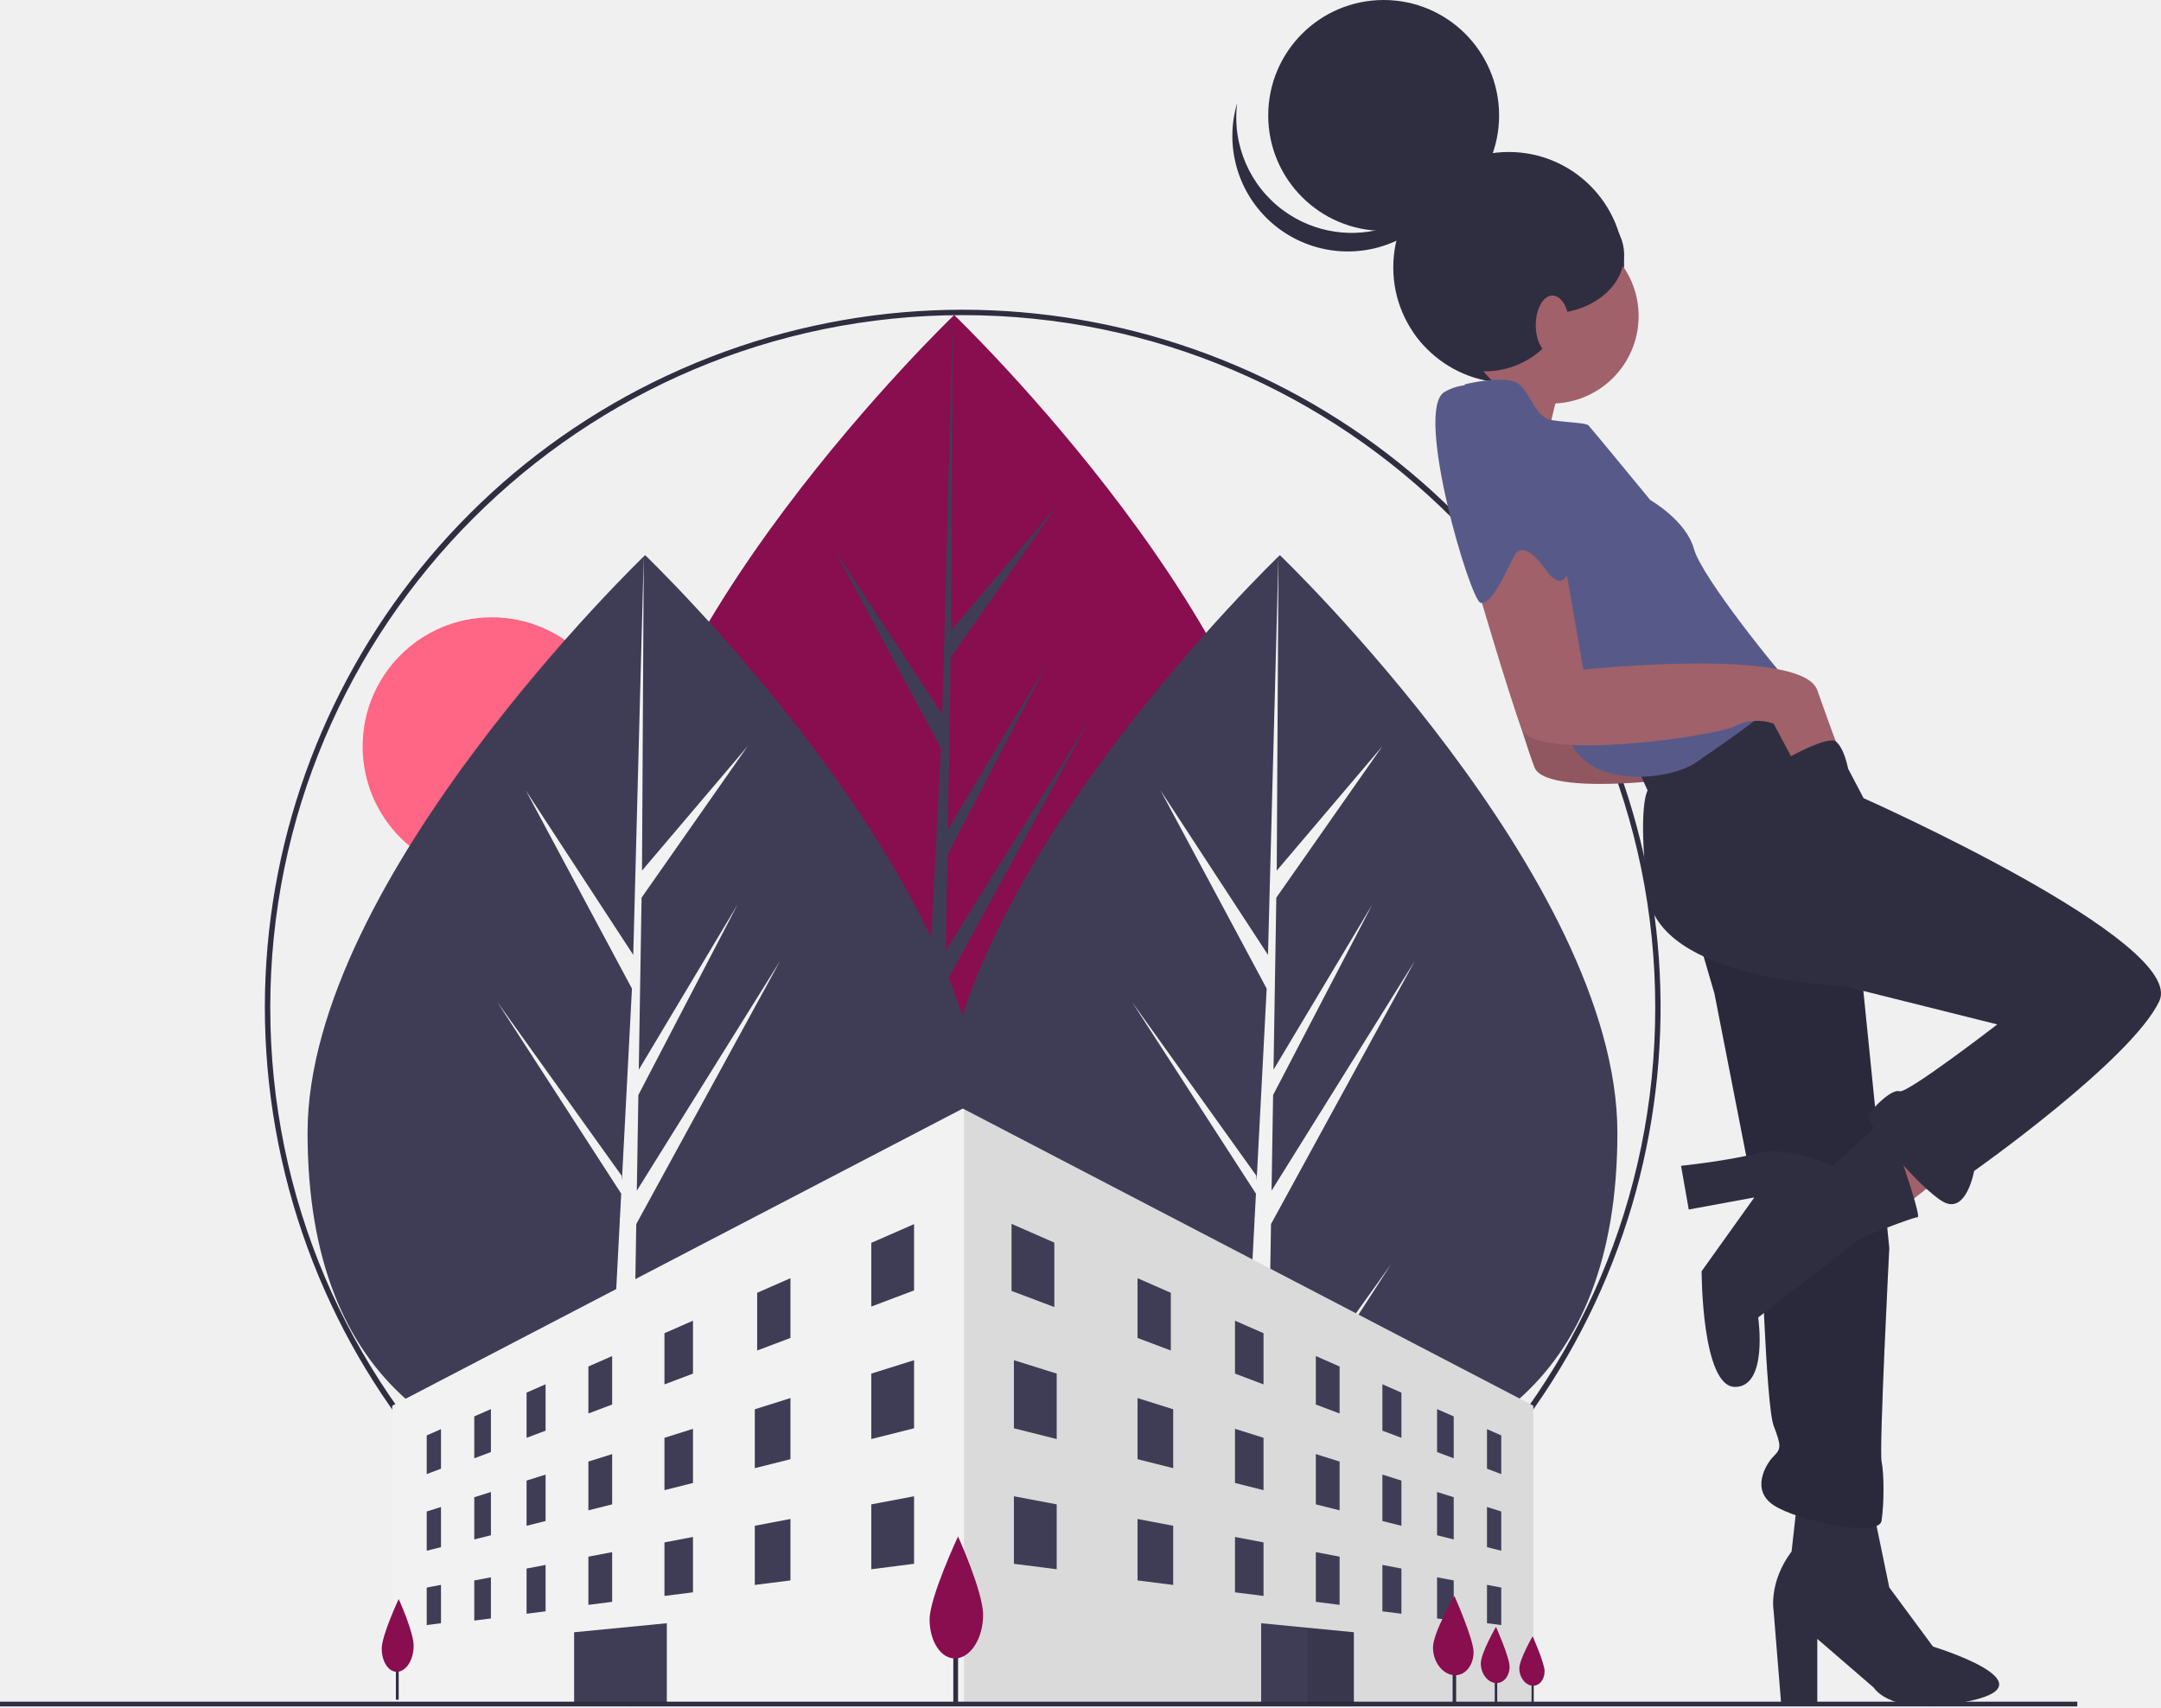
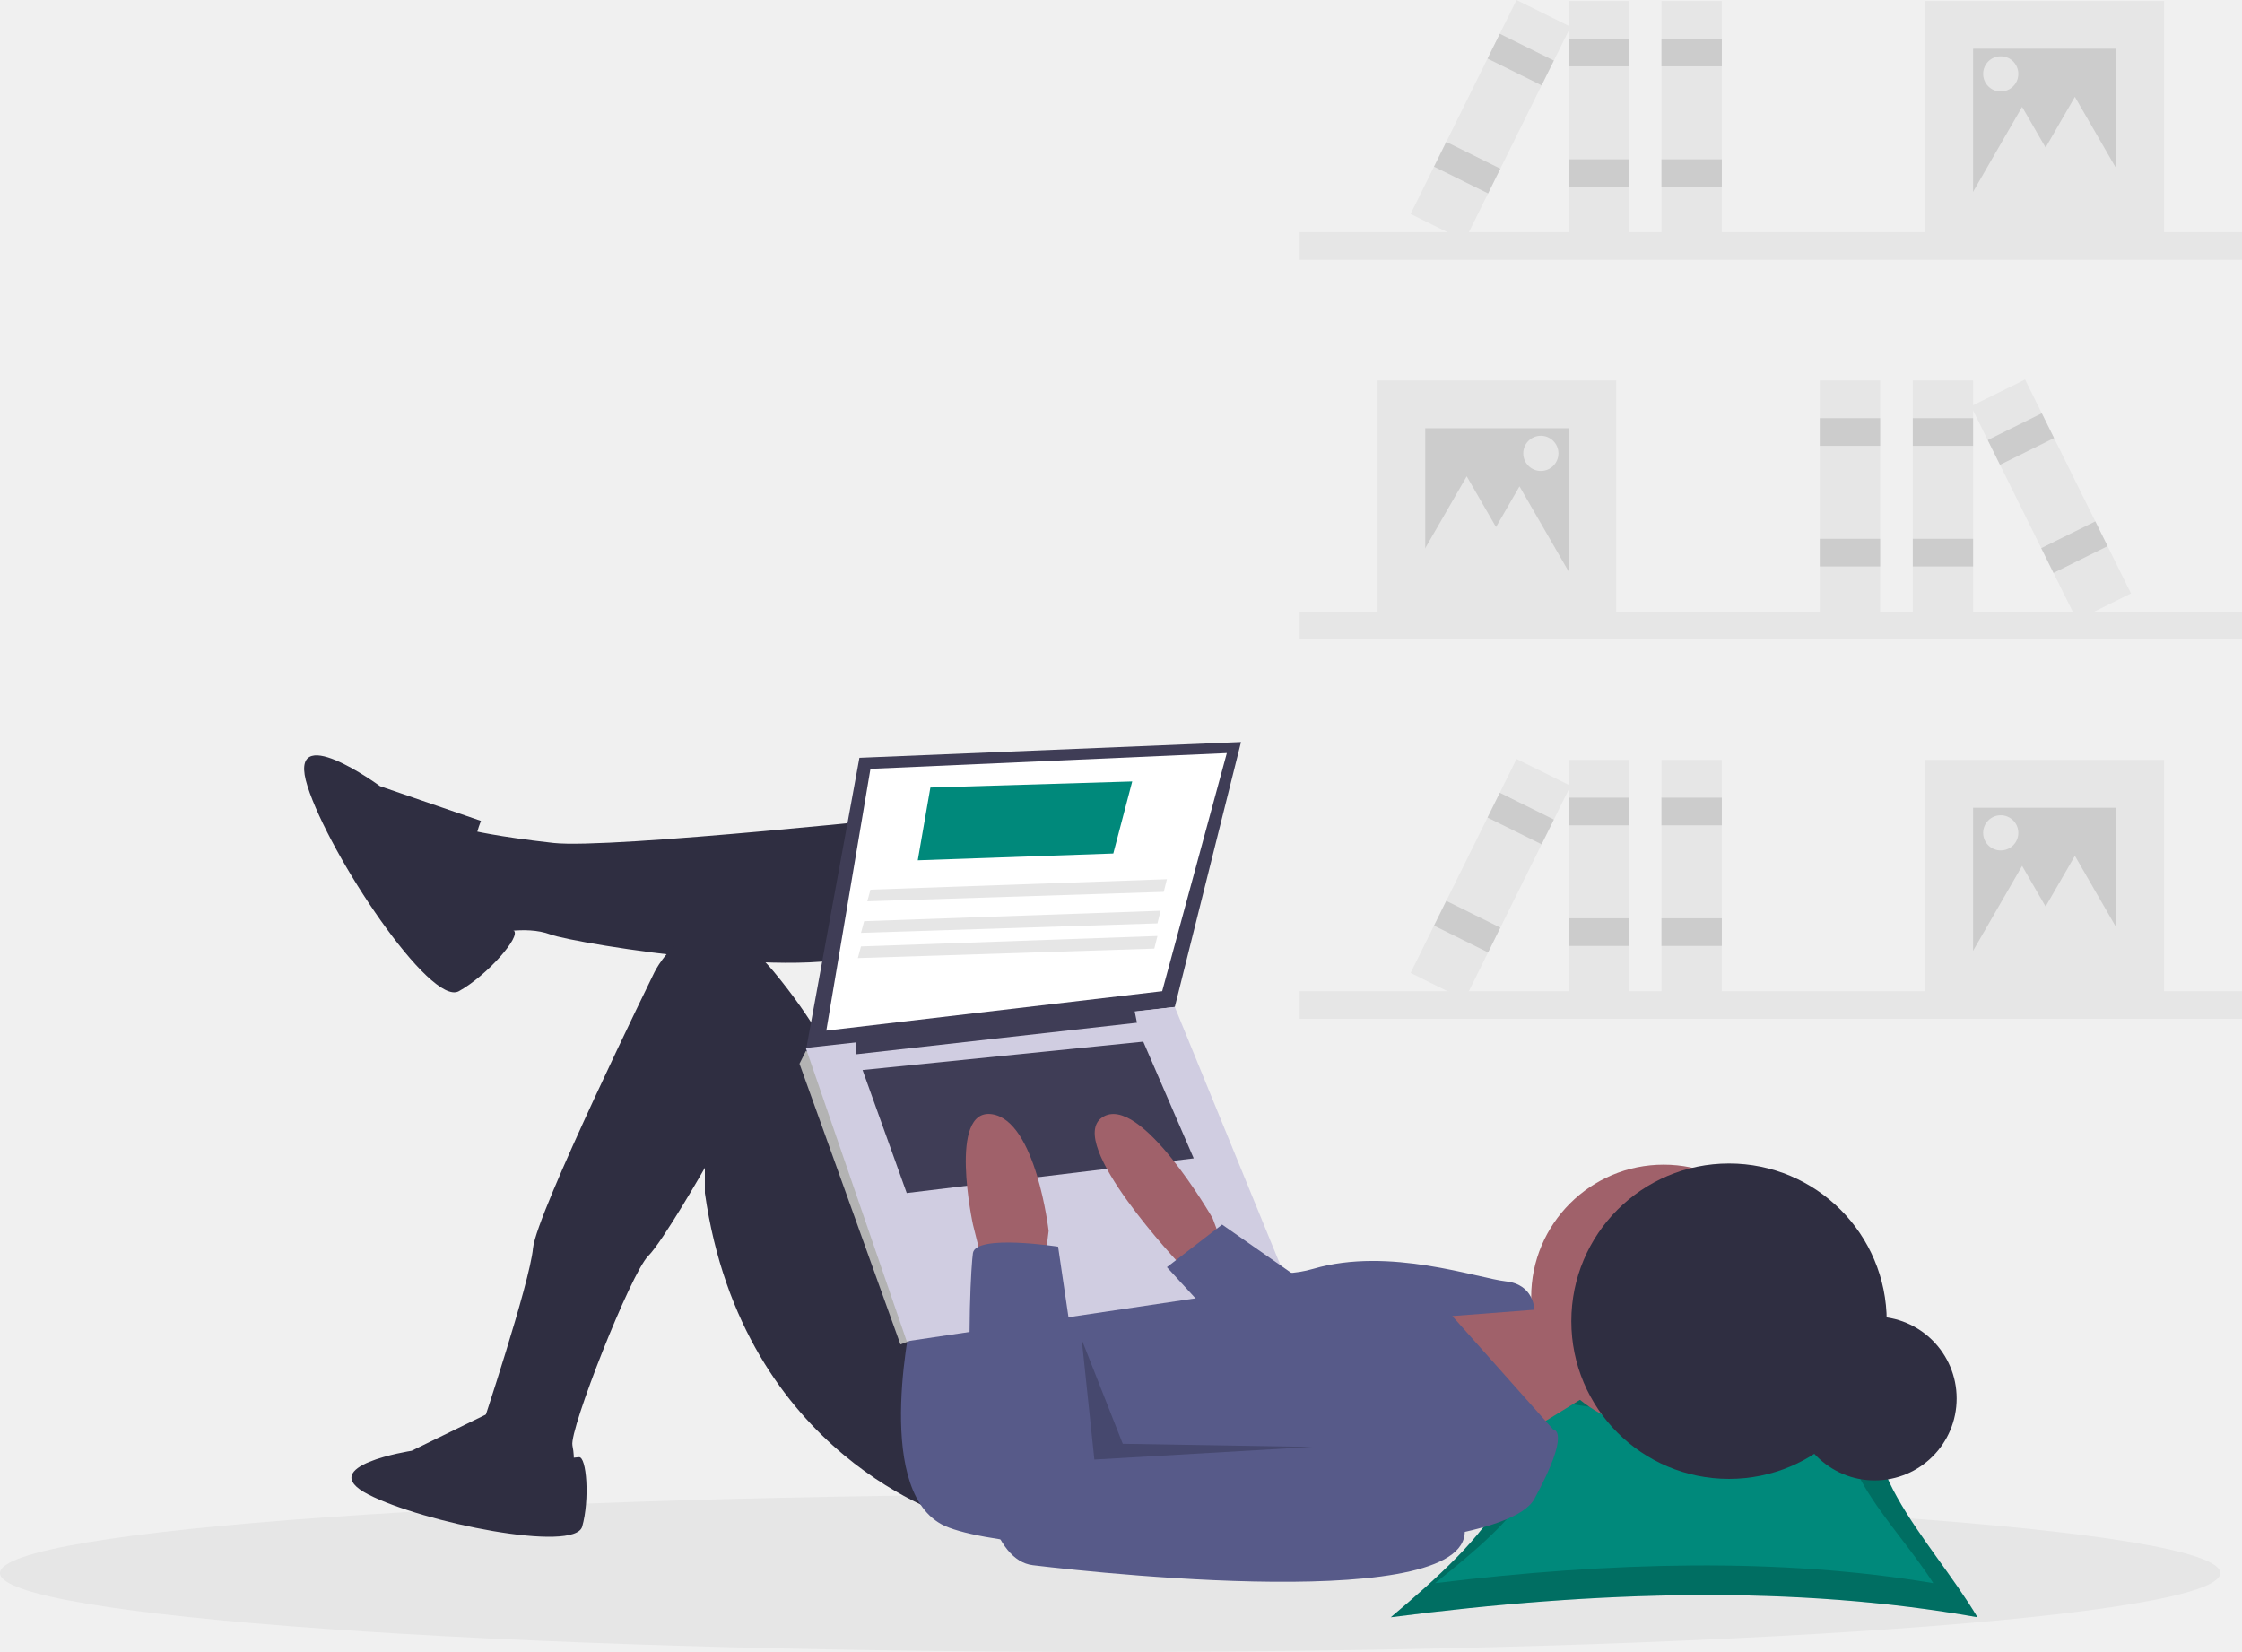
- <svg xmlns="http://www.w3.org/2000/svg" id="ba5bbdf1-ea7e-4527-9dc4-6b83a9019784" data-name="Layer 1" width="921.176" height="727.902" viewBox="0 0 921.176 727.902">
-   <circle cx="209.629" cy="318.196" r="55.042" fill="#ff6584" />
-   <path d="M690.032,466.567c0,108.364-64.421,146.201-143.888,146.201S402.255,574.931,402.255,466.567,546.144,220.346,546.144,220.346,690.032,358.202,690.032,466.567Z" transform="translate(-139.4121 -86.04886)" fill="#880e4f" />
-   <polygon points="401.49 510.143 402.963 419.451 464.292 307.253 403.194 405.225 403.857 364.446 446.124 283.272 404.032 353.655 404.032 353.655 405.224 280.313 450.485 215.688 405.411 268.78 406.155 134.297 401.477 312.328 401.862 304.984 355.844 234.547 401.124 319.082 396.836 400.993 396.708 398.819 343.659 324.694 396.548 406.499 396.011 416.743 395.915 416.897 395.959 417.738 385.081 625.552 399.615 625.552 401.359 518.212 454.118 436.607 401.49 510.143" fill="#3f3d56" />
-   <path d="M828.864,568.917c0,108.364-64.421,146.201-143.888,146.201S541.088,677.282,541.088,568.917,684.976,322.696,684.976,322.696,828.864,460.553,828.864,568.917Z" transform="translate(-139.4121 -86.04886)" fill="#3f3d56" />
-   <polygon points="540.322 612.493 541.796 521.802 603.124 409.604 542.027 507.575 542.689 466.797 584.957 385.623 542.864 456.005 542.864 456.006 544.056 382.663 589.317 318.039 544.243 371.131 544.988 236.647 540.309 414.679 540.694 407.335 494.676 336.898 539.956 421.433 535.668 503.343 535.54 501.169 482.491 427.045 535.38 508.85 534.844 519.094 534.747 519.248 534.791 520.089 523.913 727.902 538.447 727.902 540.191 620.562 592.95 538.958 540.322 612.493" fill="#f2f2f2" />
-   <path d="M558.293,568.917c0,108.364-64.421,146.201-143.888,146.201S270.517,677.282,270.517,568.917,414.405,322.696,414.405,322.696,558.293,460.553,558.293,568.917Z" transform="translate(-139.4121 -86.04886)" fill="#3f3d56" />
-   <polygon points="269.751 612.493 271.225 521.802 332.554 409.604 271.456 507.575 272.118 466.797 314.386 385.623 272.294 456.005 272.294 456.006 273.485 382.663 318.746 318.039 273.672 371.131 274.417 236.647 269.739 414.679 270.123 407.335 224.106 336.898 269.385 421.433 265.097 503.343 264.97 501.169 211.92 427.045 264.809 508.85 264.273 519.094 264.177 519.248 264.221 520.089 253.342 727.902 267.876 727.902 269.62 620.562 322.38 538.958 269.751 612.493" fill="#f2f2f2" />
-   <path d="M549.807,813.035a297.461,297.461,0,1,1,210.336-87.124A295.513,295.513,0,0,1,549.807,813.035Zm0-592.65c-162.768,0-295.189,132.421-295.189,295.189S387.039,810.765,549.807,810.765,844.996,678.343,844.996,515.575,712.574,220.386,549.807,220.386Z" transform="translate(-139.4121 -86.04886)" fill="#2f2e41" />
-   <polygon points="653.626 599.234 653.626 725.905 167.207 725.905 167.207 599.234 410.416 472.562 410.923 472.825 653.626 599.234" fill="#f2f2f2" />
-   <polygon points="653.626 599.234 653.626 725.905 410.923 725.905 410.923 472.825 653.626 599.234" opacity="0.1" />
-   <polygon points="389.642 550.085 371.402 556.972 371.402 529.818 389.642 521.823 389.642 550.085" fill="#3f3d56" />
-   <polygon points="187.981 626.088 181.901 628.387 181.901 611.901 187.981 609.213 187.981 626.088" fill="#3f3d56" />
-   <polygon points="209.262 618.994 202.168 621.653 202.168 603.794 209.262 600.68 209.262 618.994" fill="#3f3d56" />
-   <polygon points="232.569 609.874 224.462 612.923 224.462 593.66 232.569 590.092 232.569 609.874" fill="#3f3d56" />
-   <polygon points="260.944 598.727 250.81 602.552 250.81 582.513 260.944 578.067 260.944 598.727" fill="#3f3d56" />
-   <polygon points="295.398 585.553 283.238 590.149 283.238 568.326 295.398 562.992 295.398 585.553" fill="#3f3d56" />
-   <polygon points="336.947 570.352 322.76 575.697 322.76 551.098 336.947 544.879 336.947 570.352" fill="#3f3d56" />
-   <polygon points="187.981 659.529 181.901 661.058 181.901 644.329 187.981 642.406 187.981 659.529" fill="#3f3d56" />
-   <polygon points="209.262 654.463 202.168 656.239 202.168 638.249 209.262 636.013 209.262 654.463" fill="#3f3d56" />
-   <polygon points="232.569 648.382 224.462 650.419 224.462 631.155 232.569 628.598 232.569 648.382" fill="#3f3d56" />
-   <polygon points="260.944 641.289 250.81 643.834 250.81 623.048 260.944 619.859 260.944 641.289" fill="#3f3d56" />
-   <polygon points="295.398 632.168 283.238 635.237 283.238 612.914 295.398 609.089 295.398 632.168" fill="#3f3d56" />
-   <polygon points="336.947 622.035 321.746 625.858 321.746 600.754 336.947 595.971 336.947 622.035" fill="#3f3d56" />
-   <polygon points="389.642 608.861 371.402 613.446 371.402 585.553 389.642 579.831 389.642 608.861" fill="#3f3d56" />
-   <polygon points="389.642 666.623 371.402 668.945 371.402 641.289 389.642 637.839 389.642 666.623" fill="#3f3d56" />
-   <polygon points="187.981 691.957 181.901 692.739 181.901 676.757 187.981 675.598 187.981 691.957" fill="#3f3d56" />
-   <polygon points="209.262 689.931 202.168 690.825 202.168 673.717 209.262 672.386 209.262 689.931" fill="#3f3d56" />
-   <polygon points="232.569 686.89 224.462 687.916 224.462 668.65 232.569 667.105 232.569 686.89" fill="#3f3d56" />
-   <polygon points="260.944 682.837 250.81 684.132 250.81 663.583 260.944 661.65 260.944 682.837" fill="#3f3d56" />
-   <polygon points="295.398 678.783 283.238 680.326 283.238 657.503 295.398 655.187 295.398 678.783" fill="#3f3d56" />
-   <polygon points="336.947 673.717 321.746 675.638 321.746 650.409 336.947 647.524 336.947 673.717" fill="#3f3d56" />
-   <polygon points="633.865 626.088 639.946 628.387 639.946 611.901 633.865 609.213 633.865 626.088" fill="#3f3d56" />
-   <polygon points="612.584 618.994 619.678 621.653 619.678 603.794 612.584 600.68 612.584 618.994" fill="#3f3d56" />
-   <polygon points="589.277 609.874 597.384 612.923 597.384 593.66 589.277 590.092 589.277 609.874" fill="#3f3d56" />
-   <polygon points="560.902 598.727 571.036 602.552 571.036 582.513 560.902 578.067 560.902 598.727" fill="#3f3d56" />
-   <polygon points="526.448 585.553 538.608 590.149 538.608 568.326 526.448 562.992 526.448 585.553" fill="#3f3d56" />
-   <polygon points="484.899 570.352 499.087 575.697 499.087 551.098 484.899 544.879 484.899 570.352" fill="#3f3d56" />
-   <polygon points="633.865 659.529 639.946 661.058 639.946 644.329 633.865 642.406 633.865 659.529" fill="#3f3d56" />
-   <polygon points="612.584 654.463 619.678 656.239 619.678 638.249 612.584 636.013 612.584 654.463" fill="#3f3d56" />
-   <polygon points="589.277 648.382 597.384 650.419 597.384 631.155 589.277 628.598 589.277 648.382" fill="#3f3d56" />
-   <polygon points="560.902 641.289 571.036 643.834 571.036 623.048 560.902 619.859 560.902 641.289" fill="#3f3d56" />
-   <polygon points="526.448 632.168 538.608 635.237 538.608 612.914 526.448 609.089 526.448 632.168" fill="#3f3d56" />
-   <polygon points="484.899 622.035 500.1 625.858 500.1 600.754 484.899 595.971 484.899 622.035" fill="#3f3d56" />
-   <polygon points="432.204 608.861 450.445 613.446 450.445 585.553 432.204 579.831 432.204 608.861" fill="#3f3d56" />
-   <polygon points="432.204 666.623 450.445 668.945 450.445 641.289 432.204 637.839 432.204 666.623" fill="#3f3d56" />
-   <polygon points="633.865 691.957 639.946 692.739 639.946 676.757 633.865 675.598 633.865 691.957" fill="#3f3d56" />
-   <polygon points="612.584 689.931 619.678 690.825 619.678 673.717 612.584 672.386 612.584 689.931" fill="#3f3d56" />
-   <polygon points="589.277 686.89 597.384 687.916 597.384 668.65 589.277 667.105 589.277 686.89" fill="#3f3d56" />
-   <polygon points="560.902 682.837 571.036 684.132 571.036 663.583 560.902 661.65 560.902 682.837" fill="#3f3d56" />
-   <polygon points="526.448 678.783 538.608 680.326 538.608 657.503 526.448 655.187 526.448 678.783" fill="#3f3d56" />
-   <polygon points="484.899 673.717 500.1 675.638 500.1 650.409 484.899 647.524 484.899 673.717" fill="#3f3d56" />
-   <polygon points="449.431 557.179 431.191 550.3 431.191 521.711 449.431 529.709 449.431 557.179" fill="#3f3d56" />
-   <rect x="619.22" y="703.349" width="1.487" height="23.789" fill="#2f2e41" />
-   <rect x="637.171" y="709.825" width="1.054" height="16.857" fill="#2f2e41" />
-   <rect x="652.866" y="711.883" width="0.926" height="14.815" fill="#2f2e41" />
-   <polygon points="577.116 695.808 577.116 726.412 557.356 726.382 537.595 726.351 537.595 691.957 557.356 693.883 577.116 695.808" fill="#3f3d56" />
-   <polygon points="244.73 726.412 284.251 726.349 284.251 691.957 244.73 695.804 244.73 726.412" fill="#3f3d56" />
-   <rect y="725.399" width="885.5" height="2.027" fill="#2f2e41" />
-   <polygon points="577.116 695.808 577.116 726.412 557.356 726.382 557.356 693.883 577.116 695.808" opacity="0.1" />
-   <rect x="406.363" y="698.544" width="2.027" height="28.374" fill="#2f2e41" />
-   <path d="M558.484,774.491c0,9.943-5.311,18.24-11.696,18.525-6.207.277-11.114-7.163-11.114-16.612s12.127-35.387,12.127-35.387S558.484,764.549,558.484,774.491Z" transform="translate(-139.4121 -86.04886)" fill="#880e4f" />
-   <rect x="168.746" y="707.638" width="1.209" height="16.925" fill="#2f2e41" />
-   <path d="M315.739,787.661c0,5.931-3.168,10.88-6.976,11.05-3.702.165-6.629-4.273-6.629-9.908s7.234-21.107,7.234-21.107S315.739,781.731,315.739,787.661Z" transform="translate(-139.4121 -86.04886)" fill="#880e4f" />
-   <path d="M767.554,790.337c0,5.64-3.555,10.046-8.178,9.829-4.909-.23-9.117-5.525-9.117-11.814s9.117-22,9.117-22S767.554,784.696,767.554,790.337Z" transform="translate(-139.4121 -86.04886)" fill="#880e4f" />
-   <path d="M782.904,796.539c0,3.997-2.519,7.119-5.795,6.965-3.478-.163-6.46-3.915-6.46-8.371s6.46-15.589,6.46-15.589S782.904,792.542,782.904,796.539Z" transform="translate(-139.4121 -86.04886)" fill="#880e4f" />
-   <path d="M797.834,798.517c0,3.513-2.214,6.256-5.093,6.121-3.057-.143-5.678-3.441-5.678-7.357s5.678-13.701,5.678-13.701S797.834,795.004,797.834,798.517Z" transform="translate(-139.4121 -86.04886)" fill="#880e4f" />
-   <path d="M805.03,249.3s-9.864,29.591-4.384,36.167-32.879-19.727-32.879-19.727l20.823-24.111Z" transform="translate(-139.4121 -86.04886)" fill="#a0616a" />
-   <circle cx="643.124" cy="113.996" r="49.207" fill="#2f2e41" />
-   <polygon points="834.397 496.424 809.19 516.152 794.942 493.136 820.149 475.601 834.397 496.424" fill="#a0616a" />
-   <path d="M938.19,730.977l6.576,31.783,18.631,25.207s50.414,15.344,16.439,23.015-41.647-5.48-41.647-5.48L914.079,784.679V813.174H898.735l-3.288-40.551s-2.192-12.056,7.672-25.207l2.192-19.727Z" transform="translate(-139.4121 -86.04886)" fill="#2f2e41" />
-   <path d="M811.058,337.525l8.768,50.414s93.157-9.864,99.733,8.768,8.768,24.111,8.768,24.111l-18.631,6.576-8.768-16.439a20.816,20.816,0,0,0-16.439,1.096c-8.768,4.384-85.485,15.344-90.965,1.096s-20.823-66.854-20.823-66.854l23.015-18.631Z" transform="translate(-139.4121 -86.04886)" fill="#a0616a" />
-   <path d="M811.058,337.525l8.768,50.414s93.157-9.864,99.733,8.768,8.768,24.111,8.768,24.111l-18.631,6.576-8.768-16.439a20.816,20.816,0,0,0-16.439,1.096c-8.768,4.384-85.485,15.344-90.965,1.096s-20.823-66.854-20.823-66.854l23.015-18.631Z" transform="translate(-139.4121 -86.04886)" opacity="0.1" />
-   <path d="M862.568,483.288l7.672,26.303,19.727,100.829s2.192,74.526,5.48,83.293,3.288,9.864,0,13.152-9.864,14.248,0,20.823,44.935,14.248,46.031,6.576,1.096-19.727,0-25.207,3.288-90.965,3.288-90.965L931.614,487.672l-44.935-20.823Z" transform="translate(-139.4121 -86.04886)" fill="#2f2e41" />
-   <path d="M862.568,483.288l7.672,26.303,19.727,100.829s2.192,74.526,5.48,83.293,3.288,9.864,0,13.152-9.864,14.248,0,20.823,44.935,14.248,46.031,6.576,1.096-19.727,0-25.207,3.288-90.965,3.288-90.965L931.614,487.672l-44.935-20.823Z" transform="translate(-139.4121 -86.04886)" opacity="0.1" />
-   <path d="M909.695,380.268l24.111,46.031s138.092,61.374,126.036,86.581-78.91,72.334-78.91,72.334-3.288,18.631-13.152,13.152-33.975-33.975-31.783-37.263,9.864-10.96,13.152-9.864,41.647-28.495,41.647-28.495l-65.758-16.439s-78.91-2.192-83.293-39.455,0-43.839,0-43.839l-5.48-12.056L881.2,383.555Z" transform="translate(-139.4121 -86.04886)" fill="#2f2e41" />
-   <path d="M943.67,562.198l-23.015,20.823s-19.727-8.768-31.783-5.48-32.879,5.48-32.879,5.48l3.288,18.631,27.962-5.159-22.482,31.462s0,49.318,14.248,49.318,9.864-29.591,9.864-29.591l43.839-33.975s21.919-8.768,24.111-8.768S943.67,562.198,943.67,562.198Z" transform="translate(-139.4121 -86.04886)" fill="#2f2e41" />
-   <circle cx="661.234" cy="134.756" r="37.263" fill="#a0616a" />
-   <path d="M763.931,249.848s17.535-4.384,23.015,0,6.576,14.248,14.248,15.344,14.248,1.096,15.344,2.192,26.303,31.783,26.303,31.783,15.344,8.768,18.631,20.823,36.167,52.606,40.551,56.99-28.495,26.303-39.455,33.975-42.743,10.96-52.606-6.576S746.396,272.863,763.931,249.848Z" transform="translate(-139.4121 -86.04886)" fill="#575a89" />
-   <path d="M805.578,321.085l8.768,50.414s93.157-9.864,99.733,8.768,8.768,24.111,8.768,24.111L904.215,410.955l-8.768-16.439a20.816,20.816,0,0,0-16.439,1.096c-8.768,4.384-85.485,15.344-90.965,1.096s-20.823-66.854-20.823-66.854l23.015-18.631Z" transform="translate(-139.4121 -86.04886)" fill="#a0616a" />
-   <path d="M784.634,254.459s26.424,55.667,24.232,71.011-9.864,4.384-9.864,4.384-9.864-15.344-14.248-6.576-9.864,20.823-14.248,19.727-28.495-82.197-15.344-89.869S784.634,254.459,784.634,254.459Z" transform="translate(-139.4121 -86.04886)" fill="#575a89" />
-   <circle cx="589.817" cy="49.207" r="49.207" fill="#2f2e41" />
-   <path d="M686.785,176.002a49.209,49.209,0,0,0,75.988-25.838,49.21,49.21,0,1,1-95.989-20.179A49.191,49.191,0,0,0,686.785,176.002Z" transform="translate(-139.4121 -86.04886)" fill="#2f2e41" />
-   <circle cx="633.002" cy="122.197" r="36.085" fill="#2f2e41" />
-   <ellipse cx="660.347" cy="108.665" rx="31.984" ry="25.013" fill="#2f2e41" />
-   <ellipse cx="661.782" cy="138.591" rx="7.124" ry="12.604" fill="#a0616a" />
-   <path d="M898.981,410.476s19.402-11.131,23.003-8.34,5.202,11.525,5.202,11.525l-22.424,8.801-6.576-12.056Z" transform="translate(-139.4121 -86.04886)" fill="#2f2e41" />
+ <svg xmlns="http://www.w3.org/2000/svg" id="b3df86d2-2022-47c6-a781-bb5144daf06b" data-name="Layer 1" width="802.027" height="590.916" viewBox="0 0 802.027 590.916">
+   <rect x="464.906" y="218.808" width="337.121" height="9.889" fill="#e6e6e6" />
+   <rect x="492.774" y="136.101" width="85.404" height="85.404" fill="#e6e6e6" />
+   <rect x="509.855" y="153.182" width="51.242" height="51.242" fill="#ccc" />
+   <rect x="684.259" y="136.101" width="21.576" height="85.404" fill="#e6e6e6" />
+   <rect x="684.259" y="149.586" width="21.576" height="9.889" fill="#ccc" />
+   <rect x="684.259" y="192.737" width="21.576" height="9.889" fill="#ccc" />
+   <rect x="650.997" y="136.101" width="21.576" height="85.404" fill="#e6e6e6" />
+   <rect x="650.997" y="149.586" width="21.576" height="9.889" fill="#ccc" />
+   <rect x="650.997" y="192.737" width="21.576" height="9.889" fill="#ccc" />
+   <rect x="921.902" y="290.643" width="21.576" height="85.404" transform="translate(-250.0565 293.892) rotate(-26.3396)" fill="#e6e6e6" />
+   <rect x="911.133" y="306.647" width="21.576" height="9.889" transform="translate(-241.5231 286.8553) rotate(-26.3396)" fill="#ccc" />
+   <rect x="930.279" y="345.319" width="21.576" height="9.889" transform="translate(-256.6936 299.365) rotate(-26.3396)" fill="#ccc" />
+   <polygon points="524.688 170.382 535.554 189.201 546.419 208.02 524.688 208.02 502.958 208.02 513.823 189.201 524.688 170.382" fill="#e6e6e6" />
+   <polygon points="543.567 173.978 554.432 192.797 565.298 211.616 543.567 211.616 521.837 211.616 532.702 192.797 543.567 173.978" fill="#e6e6e6" />
+   <circle cx="551.209" cy="162.171" r="6.293" fill="#e6e6e6" />
+   <rect x="663.892" y="237.602" width="337.121" height="9.889" transform="translate(1465.919 330.5513) rotate(-180)" fill="#e6e6e6" />
+   <rect x="887.741" y="154.895" width="85.404" height="85.404" transform="translate(1661.899 240.6523) rotate(-180)" fill="#e6e6e6" />
+   <rect x="904.821" y="171.976" width="51.242" height="51.242" transform="translate(1661.899 240.6523) rotate(-180)" fill="#ccc" />
+   <rect x="760.084" y="154.895" width="21.576" height="85.404" transform="translate(1342.757 240.6523) rotate(-180)" fill="#e6e6e6" />
+   <rect x="760.084" y="168.38" width="21.576" height="9.889" transform="translate(1342.757 192.1068) rotate(-180)" fill="#ccc" />
+   <rect x="760.084" y="211.531" width="21.576" height="9.889" transform="translate(1342.757 278.4099) rotate(-180)" fill="#ccc" />
+   <rect x="793.347" y="154.895" width="21.576" height="85.404" transform="translate(1409.283 240.6523) rotate(-180)" fill="#e6e6e6" />
+   <rect x="793.347" y="168.38" width="21.576" height="9.889" transform="translate(1409.283 192.1068) rotate(-180)" fill="#ccc" />
+   <rect x="793.347" y="211.531" width="21.576" height="9.889" transform="translate(1409.283 278.4099) rotate(-180)" fill="#ccc" />
+   <rect x="721.427" y="154.895" width="21.576" height="85.404" transform="translate(1101.754 545.0149) rotate(-153.6604)" fill="#e6e6e6" />
+   <rect x="732.197" y="170.9" width="21.576" height="9.889" transform="translate(1131.826 508.5461) rotate(-153.6604)" fill="#ccc" />
+   <rect x="713.051" y="209.571" width="21.576" height="9.889" transform="translate(1078.364 573.3795) rotate(-153.6604)" fill="#ccc" />
+   <polygon points="742.244 34.634 731.379 53.453 720.514 72.272 742.244 72.272 763.975 72.272 753.109 53.453 742.244 34.634" fill="#e6e6e6" />
+   <polygon points="723.365 38.23 712.5 57.049 701.635 75.868 723.365 75.868 745.096 75.868 734.231 57.049 723.365 38.23" fill="#e6e6e6" />
+   <circle cx="715.724" cy="26.424" r="6.293" fill="#e6e6e6" />
+   <rect x="663.892" y="509.097" width="337.121" height="9.889" transform="translate(1465.919 873.5416) rotate(-180)" fill="#e6e6e6" />
+   <rect x="887.741" y="426.39" width="85.404" height="85.404" transform="translate(1661.899 783.6425) rotate(-180)" fill="#e6e6e6" />
+   <rect x="904.821" y="443.471" width="51.242" height="51.242" transform="translate(1661.899 783.6425) rotate(-180)" fill="#ccc" />
+   <rect x="760.084" y="426.39" width="21.576" height="85.404" transform="translate(1342.757 783.6425) rotate(-180)" fill="#e6e6e6" />
+   <rect x="760.084" y="439.875" width="21.576" height="9.889" transform="translate(1342.757 735.0971) rotate(-180)" fill="#ccc" />
+   <rect x="760.084" y="483.027" width="21.576" height="9.889" transform="translate(1342.757 821.4002) rotate(-180)" fill="#ccc" />
+   <rect x="793.347" y="426.39" width="21.576" height="85.404" transform="translate(1409.283 783.6425) rotate(-180)" fill="#e6e6e6" />
+   <rect x="793.347" y="439.875" width="21.576" height="9.889" transform="translate(1409.283 735.0971) rotate(-180)" fill="#ccc" />
+   <rect x="793.347" y="483.027" width="21.576" height="9.889" transform="translate(1409.283 821.4002) rotate(-180)" fill="#ccc" />
+   <rect x="721.427" y="426.39" width="21.576" height="85.404" transform="translate(981.2936 1059.819) rotate(-153.6604)" fill="#e6e6e6" />
+   <rect x="732.197" y="442.395" width="21.576" height="9.889" transform="translate(1011.366 1023.35) rotate(-153.6604)" fill="#ccc" />
+   <rect x="713.051" y="481.067" width="21.576" height="9.889" transform="translate(957.9038 1088.183) rotate(-153.6604)" fill="#ccc" />
+   <polygon points="742.244 306.129 731.379 324.948 720.514 343.768 742.244 343.768 763.975 343.768 753.109 324.948 742.244 306.129" fill="#e6e6e6" />
+   <polygon points="723.365 309.725 712.5 328.544 701.635 347.364 723.365 347.364 745.096 347.364 734.231 328.544 723.365 309.725" fill="#e6e6e6" />
+   <circle cx="715.724" cy="297.919" r="6.293" fill="#e6e6e6" />
+   <ellipse cx="397.129" cy="562.711" rx="397.129" ry="28.205" fill="#e6e6e6" />
+   <path d="M906.373,733.048c-64.755-11.525-135.567-9.609-209.847,0,33.855-28.581,63.075-57.163,29.219-85.744,66.039,13.624,75.289,12.245,148.752,0C857.459,675.885,889.334,704.467,906.373,733.048Z" transform="translate(-198.9865 -154.5418)" fill="#00897b" />
+   <path d="M906.373,733.048c-64.755-11.525-135.567-9.609-209.847,0,33.855-28.581,63.075-57.163,29.219-85.744,66.039,13.624,75.289,12.245,148.752,0C857.459,675.885,889.334,704.467,906.373,733.048Z" transform="translate(-198.9865 -154.5418)" opacity="0.2" />
+   <path d="M890.578,720.854c-55.007-9.2-115.159-7.67-178.257,0C741.08,698.04,765.901,675.226,737.142,652.412c56.098,10.875,63.955,9.774,126.359,0C849.027,675.226,876.104,698.04,890.578,720.854Z" transform="translate(-198.9865 -154.5418)" fill="#00897b" />
+   <circle cx="670.64" cy="500.244" r="29.309" fill="#2f2e41" />
+   <polygon points="537.591 466.249 557.899 469.634 568.053 498.967 538.72 517.019 504.873 466.249 536.463 466.249 537.591 466.249" fill="#a0616a" />
+   <circle cx="595.13" cy="463.993" r="47.385" fill="#a0616a" />
+   <path d="M532.372,445.919s-115.077,12.41-135.385,10.154-29.333-4.513-29.333-4.513-13.539,18.051-6.769,25.949A48.822,48.822,0,0,0,374.423,488.791s12.41-3.385,21.436,0,100.411,18.051,116.205,4.513S532.372,445.919,532.372,445.919Z" transform="translate(-198.9865 -154.5418)" fill="#2f2e41" />
+   <path d="M540.27,697.509s-75.59-21.436-89.128-116.205v-9.026S436.185,598.516,430.833,603.868c-6.205,6.205-28.205,62.051-27.077,67.693s0,7.897,0,7.897l-32.718-3.385V665.919s17.487-52.462,18.615-64.872,43.436-98.718,43.436-98.718,15.795-32.718,42.872,0,29.333,55.282,29.333,55.282l34.974,67.693Z" transform="translate(-198.9865 -154.5418)" fill="#2f2e41" />
+   <path d="M371.038,448.175l-36.103-12.41s-33.846-24.821-25.949,0,44,78.975,54.154,73.334,22.366-19.643,19.644-21.668S362.013,470.739,371.038,448.175Z" transform="translate(-198.9865 -154.5418)" fill="#2f2e41" />
+   <path d="M375.402,659.259l-29.144,14.233s-35.244,5.422-15.589,15.589,73.876,21.011,76.587,11.522,1.635-25.236-1.216-24.818S383.535,678.236,375.402,659.259Z" transform="translate(-198.9865 -154.5418)" fill="#2f2e41" />
+   <path d="M525.603,623.048s-14.667,63.18,10.154,76.718S734.322,715.561,747.86,690.74s6.769-24.821,6.769-24.821l-36.103-40.616L747.86,623.048s0-9.026-10.154-10.154-41.744-12.41-68.821-4.513-42.872-15.795-42.872-15.795Z" transform="translate(-198.9865 -154.5418)" fill="#575a89" />
+   <polygon points="307.437 271.069 288.257 375.993 420.258 360.198 443.95 265.428 307.437 271.069" fill="#3f3d56" />
+   <polygon points="311.386 275.018 295.591 368.659 415.745 354.557 438.873 269.377 311.386 275.018" fill="#fff" />
+   <polygon points="292.77 377.121 288.257 375.993 286.001 380.505 322.104 480.916 325.499 479.618 326.616 473.019 292.77 377.121" fill="#b3b3b3" />
+   <polygon points="288.257 374.864 324.36 479.788 460.873 459.48 420.258 360.198 288.257 374.864" fill="#d0cde1" />
+   <polygon points="306.309 371.48 306.309 377.121 406.719 365.839 405.591 360.198 306.309 371.48" fill="#3f3d56" />
+   <polygon points="308.565 382.762 324.36 426.762 427.027 414.352 408.976 372.608 308.565 382.762" fill="#3f3d56" />
+   <path d="M636.167,599.355l-3.385-9.026s-25.949-45.128-39.487-36.103,28.205,53.026,28.205,53.026h13.539Z" transform="translate(-198.9865 -154.5418)" fill="#a0616a" />
+   <path d="M550.423,606.124l-3.385-13.539s-9.026-41.744,6.769-39.487,20.308,41.744,20.308,41.744l-1.128,9.026Z" transform="translate(-198.9865 -154.5418)" fill="#a0616a" />
+   <path d="M577.501,600.483s-29.333-4.513-30.462,2.256-6.769,108.308,21.436,111.693,168.103,18.051,153.436-16.923-37.231-30.462-37.231-30.462L588.783,677.202Z" transform="translate(-198.9865 -154.5418)" fill="#575a89" />
+   <polygon points="467.078 458.916 437.181 438.044 417.437 453.275 442.258 480.352 467.078 458.916" fill="#575a89" />
+   <polygon points="386.976 479.224 391.488 522.096 469.335 517.583 401.642 516.455 386.976 479.224" opacity="0.2" />
+   <circle cx="618.521" cy="472.603" r="56.41" fill="#2f2e41" />
+   <polygon points="328.309 307.736 398.258 305.301 405.027 279.531 332.822 281.71 328.309 307.736" fill="#00897b" />
+   <polygon points="310.258 322.403 416.309 319.018 417.437 314.505 311.386 318.239 310.258 322.403" fill="#e6e6e6" />
+   <polygon points="308.001 333.685 414.053 330.3 415.181 325.787 309.129 329.521 308.001 333.685" fill="#e6e6e6" />
+   <polygon points="306.873 342.71 412.924 339.326 414.053 334.813 308.001 338.546 306.873 342.71" fill="#e6e6e6" />
</svg>
